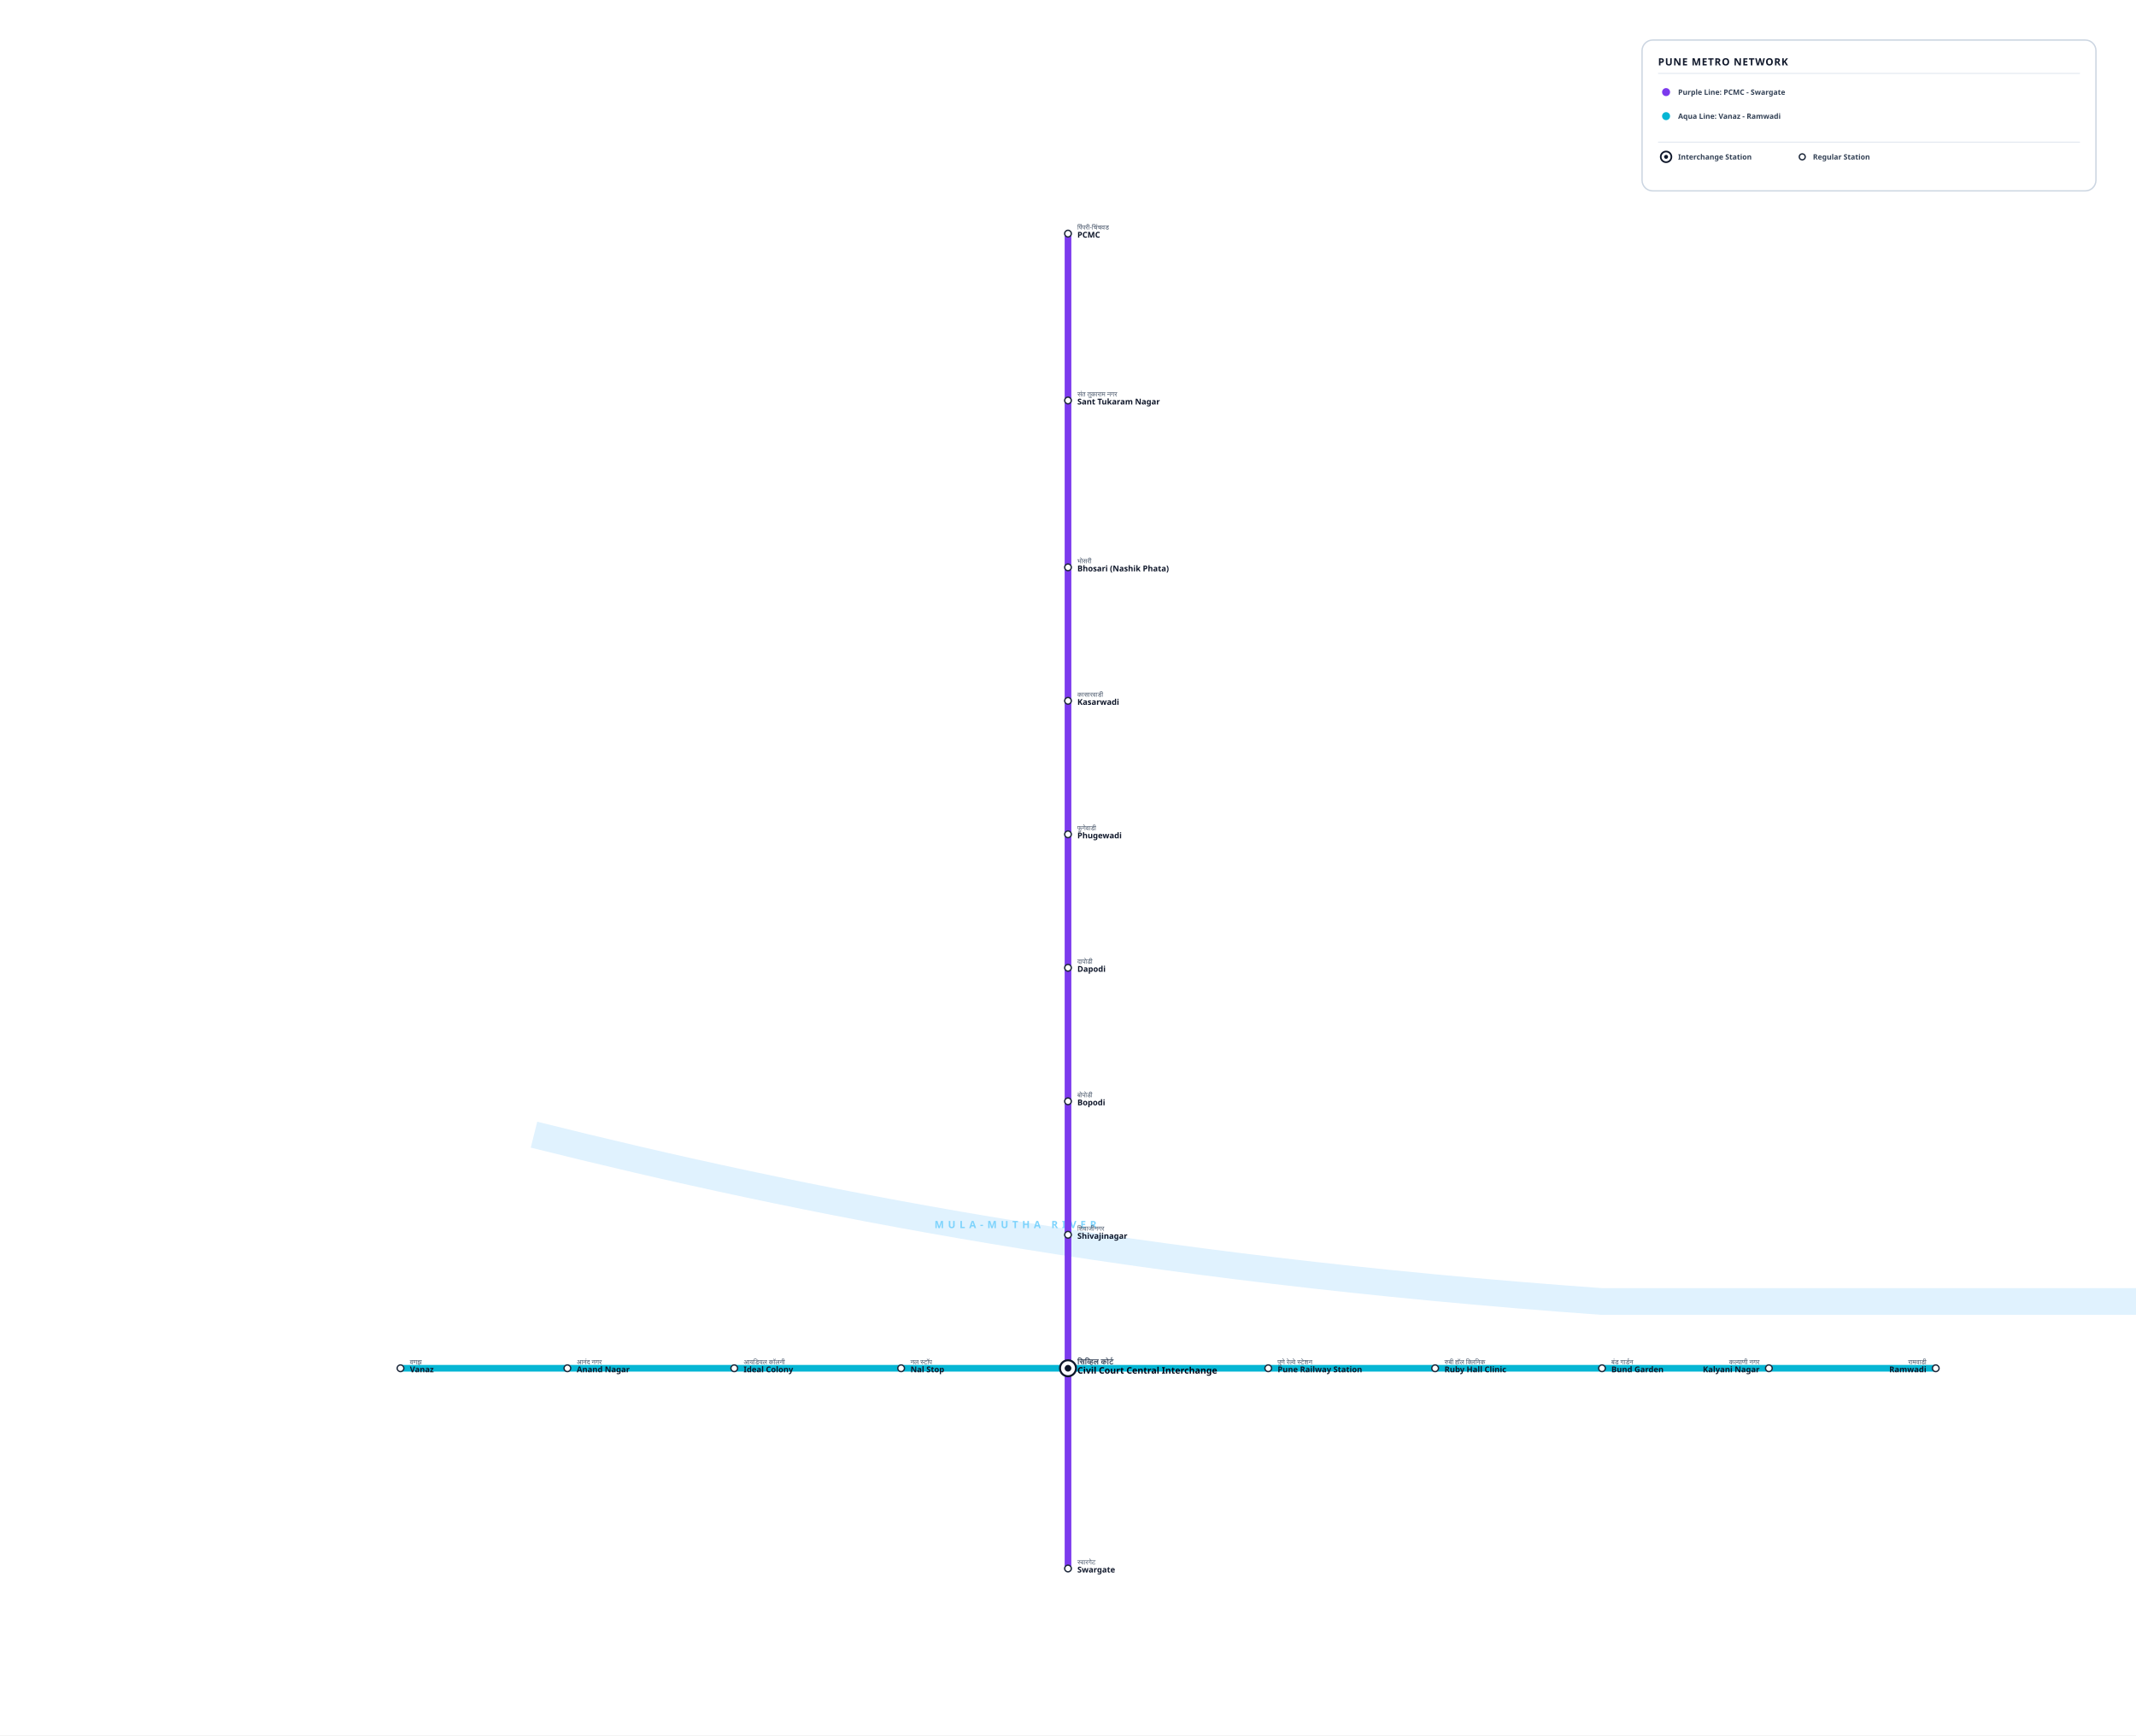
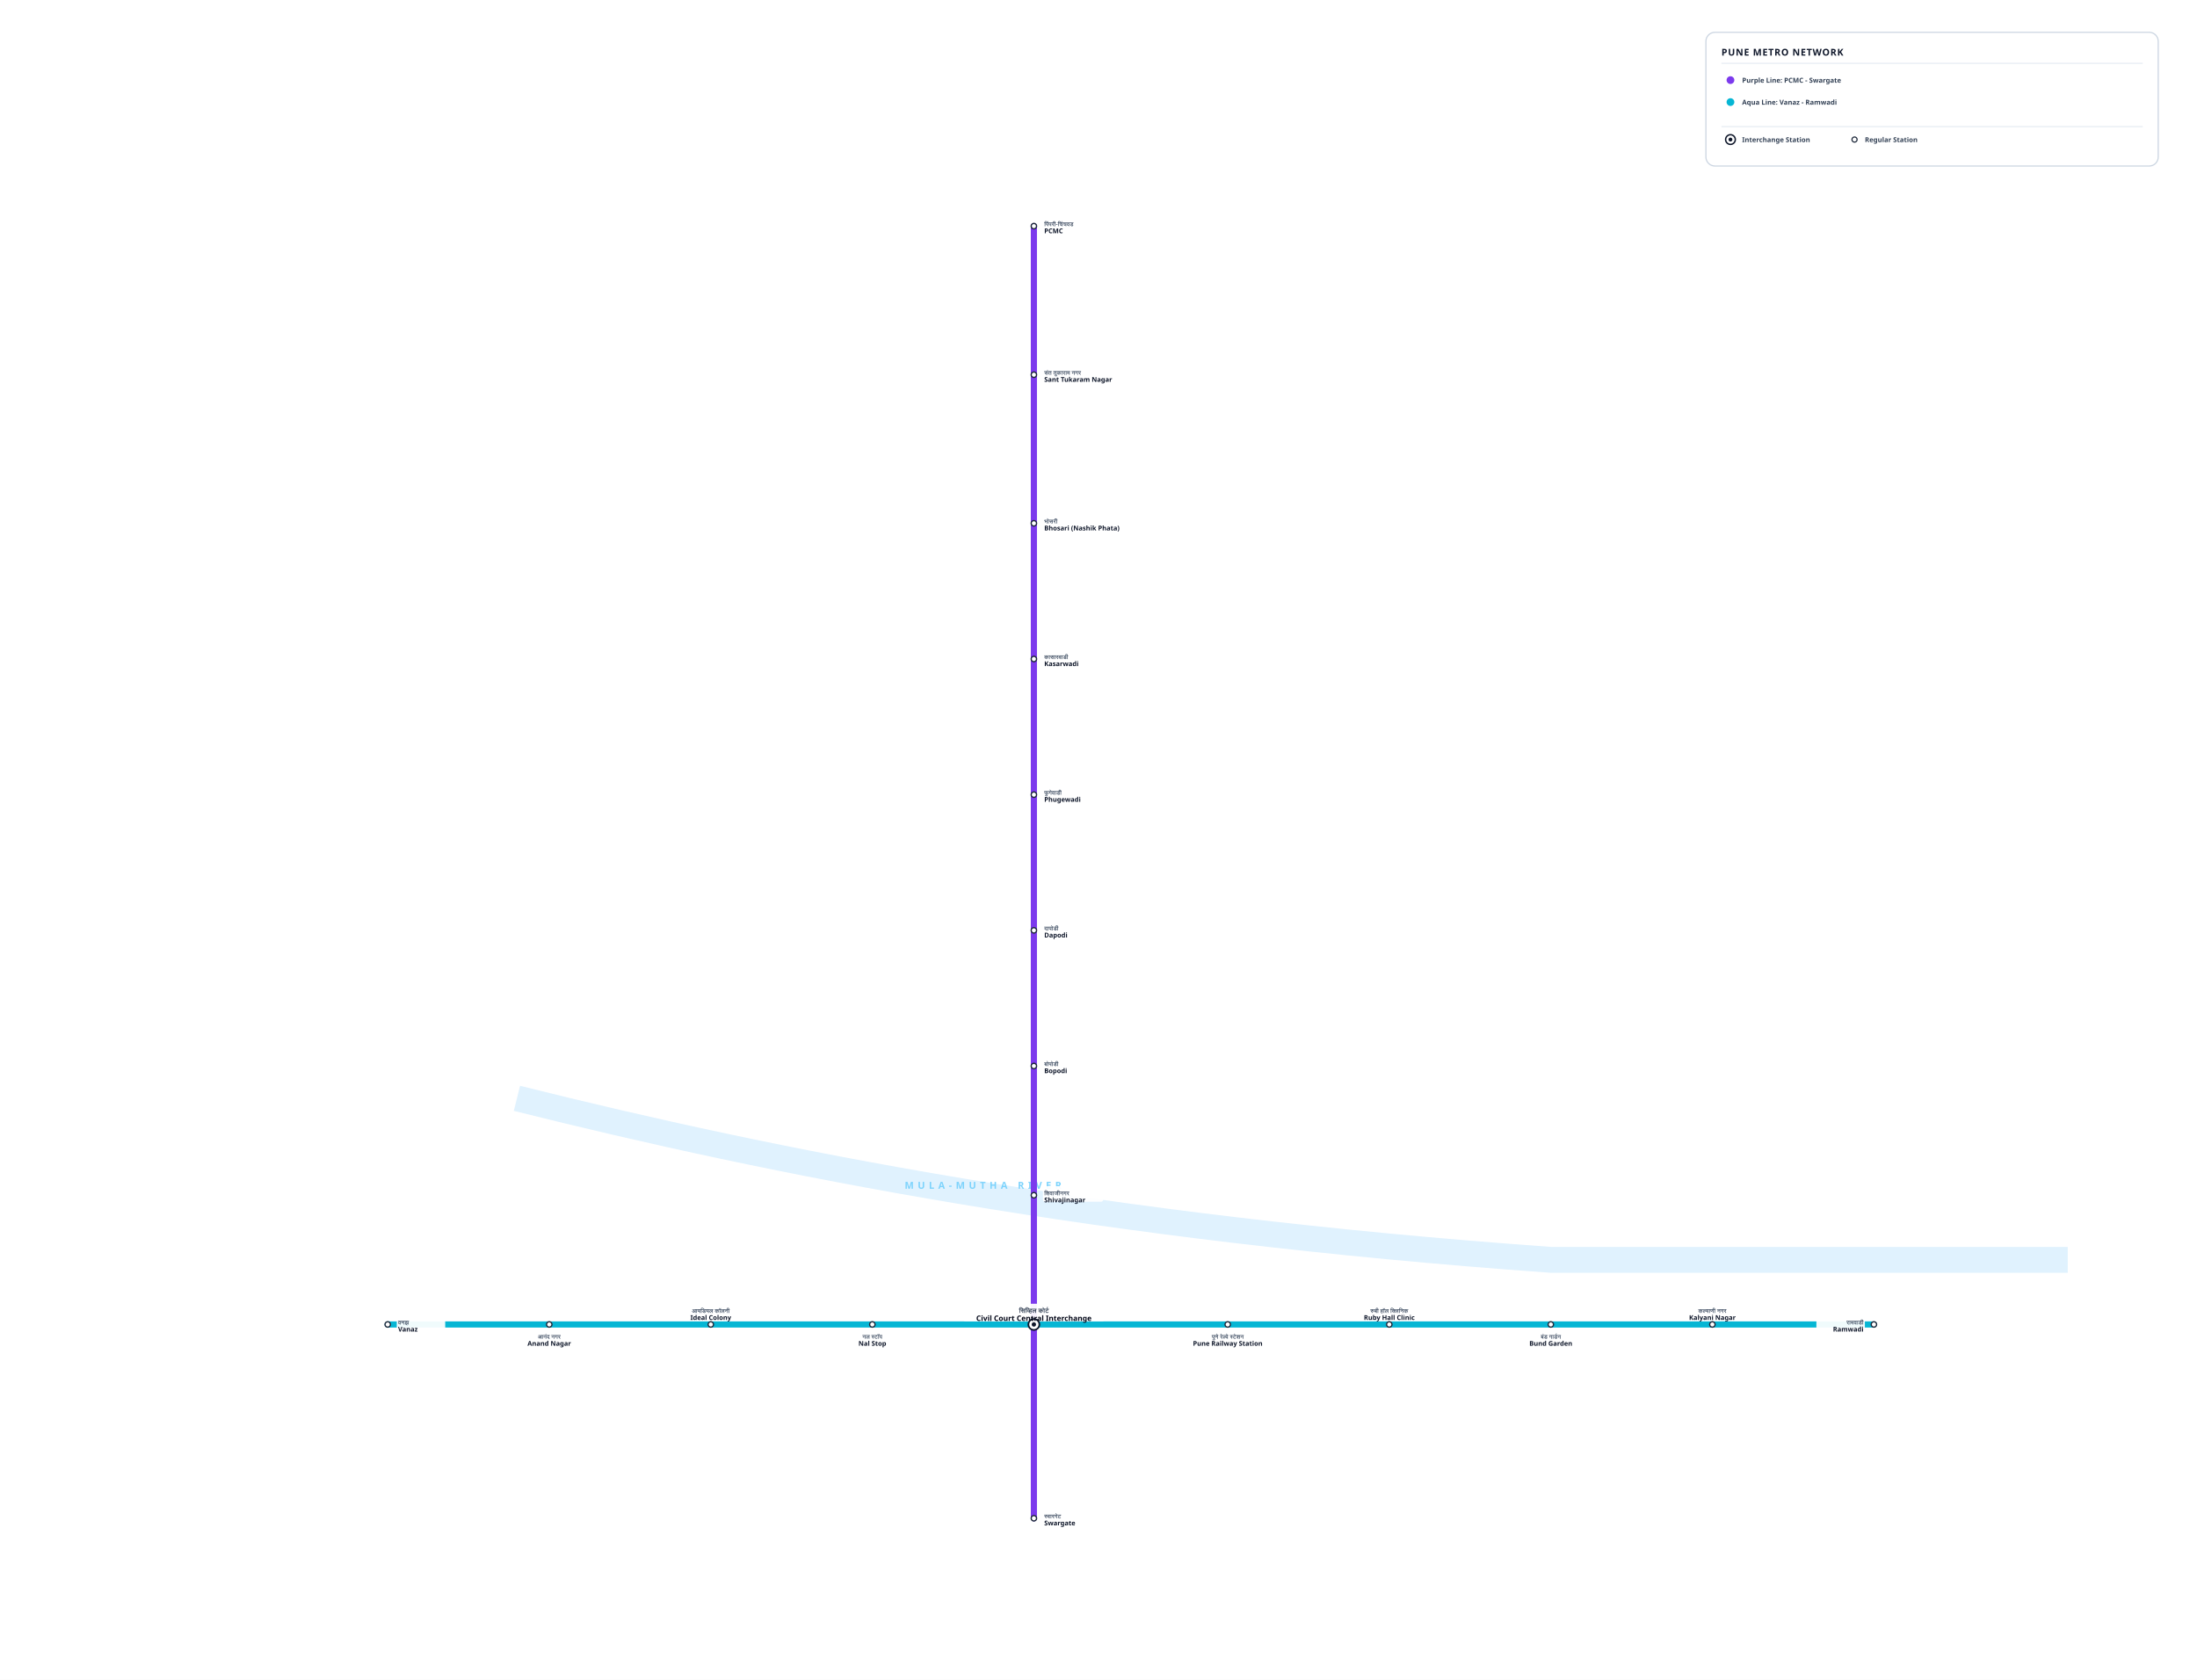
- <svg xmlns="http://www.w3.org/2000/svg" viewBox="0 0 3200 2600" width="100%" height="100%">
-   <rect width="3200" height="2600" fill="#FFFFFF" />
+ <svg xmlns="http://www.w3.org/2000/svg" viewBox="0 0 3400 2600" width="100%" height="100%">
+   <rect width="3400" height="2600" fill="#FFFFFF" />
  <path d="M 800 1700 C 1200 1800, 1700 1900, 2400 1950 L 3200 1950" fill="none" stroke="#E0F2FE" stroke-width="40" />
  <text x="1400" y="1840" font-family="sans-serif" font-size="15" font-weight="800" fill="#7DD3FC" letter-spacing="6">MULA-MUTHA RIVER</text>
  <g stroke-linecap="round" stroke-linejoin="round">
-     <path d="M 1600 350 L 1600 600 L 1600 850 L 1600 1050 L 1600 1250 L 1600 1450 L 1600 1650 L 1600 1850 L 1600 2050 L 1600 2350" fill="none" stroke="#7C3AED" stroke-width="10" />
-     <path d="M 600 2050 L 850 2050 L 1100 2050 L 1350 2050 L 1600 2050 L 1900 2050 L 2150 2050 L 2400 2050 L 2650 2050 L 2900 2050" fill="none" stroke="#06B6D4" stroke-width="10" />
+     <path d="M 1600 350 L 1600 580 L 1600 810 L 1600 1020 L 1600 1230 L 1600 1440 L 1600 1650 L 1600 1850 L 1600 2050 L 1600 2350" fill="none" stroke="#7C3AED" stroke-width="9.5" />
+     <path d="M 600 2050 L 850 2050 L 1100 2050 L 1350 2050 L 1600 2050 L 1900 2050 L 2150 2050 L 2400 2050 L 2650 2050 L 2900 2050" fill="none" stroke="#06B6D4" stroke-width="9.5" />
  </g>
  <g id="stations-layer">
-     <circle cx="1600" cy="350" r="5" fill="#FFFFFF" stroke="#1E293B" stroke-width="2" />
-     <text x="1614" y="344" text-anchor="start" font-family="sans-serif" font-size="10" font-weight="500" fill="#475569">पिंपरी-चिंचवड</text>
-     <text x="1614" y="356" text-anchor="start" font-family="sans-serif" font-size="12" font-weight="bold" fill="#0F172A">PCMC</text>
-     <circle cx="1600" cy="600" r="5" fill="#FFFFFF" stroke="#1E293B" stroke-width="2" />
-     <text x="1614" y="594" text-anchor="start" font-family="sans-serif" font-size="10" font-weight="500" fill="#475569">संत तुकाराम नगर</text>
-     <text x="1614" y="606" text-anchor="start" font-family="sans-serif" font-size="12" font-weight="bold" fill="#0F172A">Sant Tukaram Nagar</text>
-     <circle cx="1600" cy="850" r="5" fill="#FFFFFF" stroke="#1E293B" stroke-width="2" />
-     <text x="1614" y="844" text-anchor="start" font-family="sans-serif" font-size="10" font-weight="500" fill="#475569">भोसरी</text>
-     <text x="1614" y="856" text-anchor="start" font-family="sans-serif" font-size="12" font-weight="bold" fill="#0F172A">Bhosari (Nashik Phata)</text>
-     <circle cx="1600" cy="1050" r="5" fill="#FFFFFF" stroke="#1E293B" stroke-width="2" />
-     <text x="1614" y="1044" text-anchor="start" font-family="sans-serif" font-size="10" font-weight="500" fill="#475569">कासारवाडी</text>
-     <text x="1614" y="1056" text-anchor="start" font-family="sans-serif" font-size="12" font-weight="bold" fill="#0F172A">Kasarwadi</text>
-     <circle cx="1600" cy="1250" r="5" fill="#FFFFFF" stroke="#1E293B" stroke-width="2" />
-     <text x="1614" y="1244" text-anchor="start" font-family="sans-serif" font-size="10" font-weight="500" fill="#475569">फुगेवाडी</text>
-     <text x="1614" y="1256" text-anchor="start" font-family="sans-serif" font-size="12" font-weight="bold" fill="#0F172A">Phugewadi</text>
-     <circle cx="1600" cy="1450" r="5" fill="#FFFFFF" stroke="#1E293B" stroke-width="2" />
-     <text x="1614" y="1444" text-anchor="start" font-family="sans-serif" font-size="10" font-weight="500" fill="#475569">दापोडी</text>
-     <text x="1614" y="1456" text-anchor="start" font-family="sans-serif" font-size="12" font-weight="bold" fill="#0F172A">Dapodi</text>
-     <circle cx="1600" cy="1650" r="5" fill="#FFFFFF" stroke="#1E293B" stroke-width="2" />
-     <text x="1614" y="1644" text-anchor="start" font-family="sans-serif" font-size="10" font-weight="500" fill="#475569">बोपोडी</text>
-     <text x="1614" y="1656" text-anchor="start" font-family="sans-serif" font-size="12" font-weight="bold" fill="#0F172A">Bopodi</text>
-     <circle cx="1600" cy="1850" r="5" fill="#FFFFFF" stroke="#1E293B" stroke-width="2" />
-     <text x="1614" y="1844" text-anchor="start" font-family="sans-serif" font-size="10" font-weight="500" fill="#475569">शिवाजीनगर</text>
-     <text x="1614" y="1856" text-anchor="start" font-family="sans-serif" font-size="12" font-weight="bold" fill="#0F172A">Shivajinagar</text>
-     <circle cx="1600" cy="2050" r="12" fill="#FFFFFF" stroke="#0F172A" stroke-width="3" />
-     <circle cx="1600" cy="2050" r="5" fill="#0F172A" />
-     <text x="1614" y="2044" text-anchor="start" font-family="sans-serif" font-size="11.5" font-weight="600" fill="#334155">सिव्हिल कोर्ट</text>
-     <text x="1614" y="2058" text-anchor="start" font-family="sans-serif" font-size="13.5" font-weight="bold" fill="#020617">Civil Court Central Interchange</text>
-     <circle cx="1600" cy="2350" r="5" fill="#FFFFFF" stroke="#1E293B" stroke-width="2" />
-     <text x="1614" y="2344" text-anchor="start" font-family="sans-serif" font-size="10" font-weight="500" fill="#475569">स्वारगेट</text>
-     <text x="1614" y="2356" text-anchor="start" font-family="sans-serif" font-size="12" font-weight="bold" fill="#0F172A">Swargate</text>
-     <circle cx="600" cy="2050" r="5" fill="#FFFFFF" stroke="#1E293B" stroke-width="2" />
-     <text x="614" y="2044" text-anchor="start" font-family="sans-serif" font-size="10" font-weight="500" fill="#475569">वणझ</text>
-     <text x="614" y="2056" text-anchor="start" font-family="sans-serif" font-size="12" font-weight="bold" fill="#0F172A">Vanaz</text>
-     <circle cx="850" cy="2050" r="5" fill="#FFFFFF" stroke="#1E293B" stroke-width="2" />
-     <text x="864" y="2044" text-anchor="start" font-family="sans-serif" font-size="10" font-weight="500" fill="#475569">आनंद नगर</text>
-     <text x="864" y="2056" text-anchor="start" font-family="sans-serif" font-size="12" font-weight="bold" fill="#0F172A">Anand Nagar</text>
-     <circle cx="1100" cy="2050" r="5" fill="#FFFFFF" stroke="#1E293B" stroke-width="2" />
-     <text x="1114" y="2044" text-anchor="start" font-family="sans-serif" font-size="10" font-weight="500" fill="#475569">आयडियल कॉलनी</text>
-     <text x="1114" y="2056" text-anchor="start" font-family="sans-serif" font-size="12" font-weight="bold" fill="#0F172A">Ideal Colony</text>
-     <circle cx="1350" cy="2050" r="5" fill="#FFFFFF" stroke="#1E293B" stroke-width="2" />
-     <text x="1364" y="2044" text-anchor="start" font-family="sans-serif" font-size="10" font-weight="500" fill="#475569">नल स्टॉप</text>
-     <text x="1364" y="2056" text-anchor="start" font-family="sans-serif" font-size="12" font-weight="bold" fill="#0F172A">Nal Stop</text>
-     <circle cx="1900" cy="2050" r="5" fill="#FFFFFF" stroke="#1E293B" stroke-width="2" />
-     <text x="1914" y="2044" text-anchor="start" font-family="sans-serif" font-size="10" font-weight="500" fill="#475569">पुणे रेल्वे स्टेशन</text>
-     <text x="1914" y="2056" text-anchor="start" font-family="sans-serif" font-size="12" font-weight="bold" fill="#0F172A">Pune Railway Station</text>
-     <circle cx="2150" cy="2050" r="5" fill="#FFFFFF" stroke="#1E293B" stroke-width="2" />
-     <text x="2164" y="2044" text-anchor="start" font-family="sans-serif" font-size="10" font-weight="500" fill="#475569">रुबी हॉल क्लिनिक</text>
-     <text x="2164" y="2056" text-anchor="start" font-family="sans-serif" font-size="12" font-weight="bold" fill="#0F172A">Ruby Hall Clinic</text>
-     <circle cx="2400" cy="2050" r="5" fill="#FFFFFF" stroke="#1E293B" stroke-width="2" />
-     <text x="2414" y="2044" text-anchor="start" font-family="sans-serif" font-size="10" font-weight="500" fill="#475569">बंड गार्डन</text>
-     <text x="2414" y="2056" text-anchor="start" font-family="sans-serif" font-size="12" font-weight="bold" fill="#0F172A">Bund Garden</text>
-     <circle cx="2650" cy="2050" r="5" fill="#FFFFFF" stroke="#1E293B" stroke-width="2" />
-     <text x="2636" y="2044" text-anchor="end" font-family="sans-serif" font-size="10" font-weight="500" fill="#475569">कल्याणी नगर</text>
-     <text x="2636" y="2056" text-anchor="end" font-family="sans-serif" font-size="12" font-weight="bold" fill="#0F172A">Kalyani Nagar</text>
-     <circle cx="2900" cy="2050" r="5" fill="#FFFFFF" stroke="#1E293B" stroke-width="2" />
-     <text x="2886" y="2044" text-anchor="end" font-family="sans-serif" font-size="10" font-weight="500" fill="#475569">रामवाडी</text>
-     <text x="2886" y="2056" text-anchor="end" font-family="sans-serif" font-size="12" font-weight="bold" fill="#0F172A">Ramwadi</text>
+     <rect x="1614.0" y="336.0" width="99.8" height="24.0" rx="3" ry="3" fill="#FFFFFF" fill-opacity="0.94" />
+     <circle cx="1600" cy="350" r="4.2" fill="#FFFFFF" stroke="#1E293B" stroke-width="2" />
+     <g>
+       <text x="1616.0" y="350.0" text-anchor="start" font-family="sans-serif" font-size="8.8" font-weight="600" fill="#475569">पिंपरी-चिंचवड</text>
+       <text x="1616.0" y="361.0" text-anchor="start" font-family="sans-serif" font-size="10.2" font-weight="bold" fill="#0F172A">PCMC</text>
+     </g>
+     <rect x="1614.0" y="566.0" width="132.8" height="24.0" rx="3" ry="3" fill="#FFFFFF" fill-opacity="0.94" />
+     <circle cx="1600" cy="580" r="4.2" fill="#FFFFFF" stroke="#1E293B" stroke-width="2" />
+     <g>
+       <text x="1616.0" y="580.0" text-anchor="start" font-family="sans-serif" font-size="8.8" font-weight="600" fill="#475569">संत तुकाराम नगर</text>
+       <text x="1616.0" y="591.0" text-anchor="start" font-family="sans-serif" font-size="10.2" font-weight="bold" fill="#0F172A">Sant Tukaram Nagar</text>
+     </g>
+     <rect x="1614.0" y="796.0" width="159.2" height="24.0" rx="3" ry="3" fill="#FFFFFF" fill-opacity="0.94" />
+     <circle cx="1600" cy="810" r="4.2" fill="#FFFFFF" stroke="#1E293B" stroke-width="2" />
+     <g>
+       <text x="1616.0" y="810.0" text-anchor="start" font-family="sans-serif" font-size="8.8" font-weight="600" fill="#475569">भोसरी</text>
+       <text x="1616.0" y="821.0" text-anchor="start" font-family="sans-serif" font-size="10.2" font-weight="bold" fill="#0F172A">Bhosari (Nashik Phata)</text>
+     </g>
+     <rect x="1614.0" y="1006.0" width="75.0" height="24.0" rx="3" ry="3" fill="#FFFFFF" fill-opacity="0.94" />
+     <circle cx="1600" cy="1020" r="4.2" fill="#FFFFFF" stroke="#1E293B" stroke-width="2" />
+     <g>
+       <text x="1616.0" y="1020.0" text-anchor="start" font-family="sans-serif" font-size="8.8" font-weight="600" fill="#475569">कासारवाडी</text>
+       <text x="1616.0" y="1031.0" text-anchor="start" font-family="sans-serif" font-size="10.2" font-weight="bold" fill="#0F172A">Kasarwadi</text>
+     </g>
+     <rect x="1614.0" y="1216.0" width="75.0" height="24.0" rx="3" ry="3" fill="#FFFFFF" fill-opacity="0.94" />
+     <circle cx="1600" cy="1230" r="4.2" fill="#FFFFFF" stroke="#1E293B" stroke-width="2" />
+     <g>
+       <text x="1616.0" y="1230.0" text-anchor="start" font-family="sans-serif" font-size="8.8" font-weight="600" fill="#475569">फुगेवाडी</text>
+       <text x="1616.0" y="1241.0" text-anchor="start" font-family="sans-serif" font-size="10.2" font-weight="bold" fill="#0F172A">Phugewadi</text>
+     </g>
+     <rect x="1614.0" y="1426.0" width="75.0" height="24.0" rx="3" ry="3" fill="#FFFFFF" fill-opacity="0.94" />
+     <circle cx="1600" cy="1440" r="4.2" fill="#FFFFFF" stroke="#1E293B" stroke-width="2" />
+     <g>
+       <text x="1616.0" y="1440.0" text-anchor="start" font-family="sans-serif" font-size="8.8" font-weight="600" fill="#475569">दापोडी</text>
+       <text x="1616.0" y="1451.0" text-anchor="start" font-family="sans-serif" font-size="10.2" font-weight="bold" fill="#0F172A">Dapodi</text>
+     </g>
+     <rect x="1614.0" y="1636.0" width="75.0" height="24.0" rx="3" ry="3" fill="#FFFFFF" fill-opacity="0.94" />
+     <circle cx="1600" cy="1650" r="4.2" fill="#FFFFFF" stroke="#1E293B" stroke-width="2" />
+     <g>
+       <text x="1616.0" y="1650.0" text-anchor="start" font-family="sans-serif" font-size="8.8" font-weight="600" fill="#475569">बोपोडी</text>
+       <text x="1616.0" y="1661.0" text-anchor="start" font-family="sans-serif" font-size="10.2" font-weight="bold" fill="#0F172A">Bopodi</text>
+     </g>
+     <rect x="1614.0" y="1836.0" width="93.2" height="24.0" rx="3" ry="3" fill="#FFFFFF" fill-opacity="0.94" />
+     <circle cx="1600" cy="1850" r="4.2" fill="#FFFFFF" stroke="#1E293B" stroke-width="2" />
+     <g>
+       <text x="1616.0" y="1850.0" text-anchor="start" font-family="sans-serif" font-size="8.8" font-weight="600" fill="#475569">शिवाजीनगर</text>
+       <text x="1616.0" y="1861.0" text-anchor="start" font-family="sans-serif" font-size="10.2" font-weight="bold" fill="#0F172A">Shivajinagar</text>
+     </g>
+     <rect x="614.0" y="2036.0" width="75.0" height="24.0" rx="3" ry="3" fill="#FFFFFF" fill-opacity="0.94" />
+     <circle cx="600" cy="2050" r="4.2" fill="#FFFFFF" stroke="#1E293B" stroke-width="2" />
+     <g>
+       <text x="616.0" y="2050.0" text-anchor="start" font-family="sans-serif" font-size="8.8" font-weight="600" fill="#475569">वणझ</text>
+       <text x="616.0" y="2061.0" text-anchor="start" font-family="sans-serif" font-size="10.2" font-weight="bold" fill="#0F172A">Vanaz</text>
+     </g>
+     <rect x="806.7" y="2058.0" width="86.6" height="24.0" rx="3" ry="3" fill="#FFFFFF" fill-opacity="0.94" />
+     <circle cx="850" cy="2050" r="4.2" fill="#FFFFFF" stroke="#1E293B" stroke-width="2" />
+     <g>
+       <text x="850.0" y="2072.0" text-anchor="middle" font-family="sans-serif" font-size="8.8" font-weight="600" fill="#475569">आनंद नगर</text>
+       <text x="850.0" y="2083.0" text-anchor="middle" font-family="sans-serif" font-size="10.2" font-weight="bold" fill="#0F172A">Anand Nagar</text>
+     </g>
+     <rect x="1053.4" y="2018.0" width="93.2" height="24.0" rx="3" ry="3" fill="#FFFFFF" fill-opacity="0.94" />
+     <circle cx="1100" cy="2050" r="4.2" fill="#FFFFFF" stroke="#1E293B" stroke-width="2" />
+     <g>
+       <text x="1100.0" y="2032.0" text-anchor="middle" font-family="sans-serif" font-size="8.8" font-weight="600" fill="#475569">आयडियल कॉलनी</text>
+       <text x="1100.0" y="2043.0" text-anchor="middle" font-family="sans-serif" font-size="10.2" font-weight="bold" fill="#0F172A">Ideal Colony</text>
+     </g>
+     <rect x="1312.5" y="2058.0" width="75.0" height="24.0" rx="3" ry="3" fill="#FFFFFF" fill-opacity="0.94" />
+     <circle cx="1350" cy="2050" r="4.2" fill="#FFFFFF" stroke="#1E293B" stroke-width="2" />
+     <g>
+       <text x="1350.0" y="2072.0" text-anchor="middle" font-family="sans-serif" font-size="8.8" font-weight="600" fill="#475569">नल स्टॉप</text>
+       <text x="1350.0" y="2083.0" text-anchor="middle" font-family="sans-serif" font-size="10.2" font-weight="bold" fill="#0F172A">Nal Stop</text>
+     </g>
+     <rect x="1490.7" y="2018.0" width="218.6" height="27.0" rx="3" ry="3" fill="#FFFFFF" fill-opacity="0.94" />
+     <circle cx="1600" cy="2050" r="8.5" fill="#FFFFFF" stroke="#0F172A" stroke-width="2.6" />
+     <circle cx="1600" cy="2050" r="3.4" fill="#0F172A" />
+     <g>
+       <text x="1600.0" y="2032.0" text-anchor="middle" font-family="sans-serif" font-size="9.8" font-weight="bold" fill="#334155">सिव्हिल कोर्ट</text>
+       <text x="1600.0" y="2044.5" text-anchor="middle" font-family="sans-serif" font-size="11.5" font-weight="900" fill="#020617">Civil Court Central Interchange</text>
+     </g>
+     <rect x="1827.0" y="2058.0" width="146.0" height="24.0" rx="3" ry="3" fill="#FFFFFF" fill-opacity="0.94" />
+     <circle cx="1900" cy="2050" r="4.2" fill="#FFFFFF" stroke="#1E293B" stroke-width="2" />
+     <g>
+       <text x="1900.0" y="2072.0" text-anchor="middle" font-family="sans-serif" font-size="8.8" font-weight="600" fill="#475569">पुणे रेल्वे स्टेशन</text>
+       <text x="1900.0" y="2083.0" text-anchor="middle" font-family="sans-serif" font-size="10.2" font-weight="bold" fill="#0F172A">Pune Railway Station</text>
+     </g>
+     <rect x="2090.2" y="2018.0" width="119.6" height="24.0" rx="3" ry="3" fill="#FFFFFF" fill-opacity="0.94" />
+     <circle cx="2150" cy="2050" r="4.2" fill="#FFFFFF" stroke="#1E293B" stroke-width="2" />
+     <g>
+       <text x="2150.0" y="2032.0" text-anchor="middle" font-family="sans-serif" font-size="8.8" font-weight="600" fill="#475569">रुबी हॉल क्लिनिक</text>
+       <text x="2150.0" y="2043.0" text-anchor="middle" font-family="sans-serif" font-size="10.2" font-weight="bold" fill="#0F172A">Ruby Hall Clinic</text>
+     </g>
+     <rect x="2356.7" y="2058.0" width="86.6" height="24.0" rx="3" ry="3" fill="#FFFFFF" fill-opacity="0.94" />
+     <circle cx="2400" cy="2050" r="4.2" fill="#FFFFFF" stroke="#1E293B" stroke-width="2" />
+     <g>
+       <text x="2400.0" y="2072.0" text-anchor="middle" font-family="sans-serif" font-size="8.8" font-weight="600" fill="#475569">बंड गार्डन</text>
+       <text x="2400.0" y="2083.0" text-anchor="middle" font-family="sans-serif" font-size="10.2" font-weight="bold" fill="#0F172A">Bund Garden</text>
+     </g>
+     <rect x="2600.1" y="2018.0" width="99.8" height="24.0" rx="3" ry="3" fill="#FFFFFF" fill-opacity="0.94" />
+     <circle cx="2650" cy="2050" r="4.2" fill="#FFFFFF" stroke="#1E293B" stroke-width="2" />
+     <g>
+       <text x="2650.0" y="2032.0" text-anchor="middle" font-family="sans-serif" font-size="8.8" font-weight="600" fill="#475569">कल्याणी नगर</text>
+       <text x="2650.0" y="2043.0" text-anchor="middle" font-family="sans-serif" font-size="10.2" font-weight="bold" fill="#0F172A">Kalyani Nagar</text>
+     </g>
+     <rect x="2811.0" y="2036.0" width="75.0" height="24.0" rx="3" ry="3" fill="#FFFFFF" fill-opacity="0.94" />
+     <circle cx="2900" cy="2050" r="4.2" fill="#FFFFFF" stroke="#1E293B" stroke-width="2" />
+     <g>
+       <text x="2884.0" y="2050.0" text-anchor="end" font-family="sans-serif" font-size="8.8" font-weight="600" fill="#475569">रामवाडी</text>
+       <text x="2884.0" y="2061.0" text-anchor="end" font-family="sans-serif" font-size="10.2" font-weight="bold" fill="#0F172A">Ramwadi</text>
+     </g>
+     <rect x="1614.0" y="2336.0" width="75.0" height="24.0" rx="3" ry="3" fill="#FFFFFF" fill-opacity="0.94" />
+     <circle cx="1600" cy="2350" r="4.2" fill="#FFFFFF" stroke="#1E293B" stroke-width="2" />
+     <g>
+       <text x="1616.0" y="2350.0" text-anchor="start" font-family="sans-serif" font-size="8.8" font-weight="600" fill="#475569">स्वारगेट</text>
+       <text x="1616.0" y="2361.0" text-anchor="start" font-family="sans-serif" font-size="10.2" font-weight="bold" fill="#0F172A">Swargate</text>
+     </g>
  </g>
-   <g transform="translate(2460, 60)">
-     <rect width="680" height="226" rx="16" ry="16" fill="#FFFFFF" stroke="#CBD5E1" stroke-width="2" />
-     <text x="24" y="38" font-family="sans-serif" font-size="15" font-weight="bold" fill="#0F172A" letter-spacing="1">PUNE METRO NETWORK</text>
-     <line x1="24" y1="50" x2="656" y2="50" stroke="#E2E8F0" stroke-width="1.5" />
-     <circle cx="36" cy="78" r="6" fill="#7C3AED" />
-     <text x="54" y="82" font-family="sans-serif" font-size="11" font-weight="600" fill="#334155">Purple Line: PCMC - Swargate</text>
-     <circle cx="36" cy="114" r="6" fill="#06B6D4" />
-     <text x="54" y="118" font-family="sans-serif" font-size="11" font-weight="600" fill="#334155">Aqua Line: Vanaz - Ramwadi</text>
-     <line x1="24" y1="153" x2="656" y2="153" stroke="#E2E8F0" stroke-width="1.5" />
-     <circle cx="36" cy="175" r="8" fill="#FFFFFF" stroke="#0F172A" stroke-width="2.5" />
-     <circle cx="36" cy="175" r="3" fill="#0F172A" />
-     <text x="54" y="179" font-family="sans-serif" font-size="11" font-weight="600" fill="#334155">Interchange Station</text>
-     <circle cx="240" cy="175" r="4.5" fill="#FFFFFF" stroke="#1E293B" stroke-width="2" />
-     <text x="256" y="179" font-family="sans-serif" font-size="11" font-weight="600" fill="#334155">Regular Station</text>
+   <g transform="translate(2640, 50)">
+     <rect width="700" height="207" rx="14" ry="14" fill="#FFFFFF" stroke="#CBD5E1" stroke-width="1.8" />
+     <text x="24" y="36" font-family="sans-serif" font-size="14.5" font-weight="bold" fill="#0F172A" letter-spacing="1">PUNE METRO NETWORK</text>
+     <line x1="24" y1="48" x2="676" y2="48" stroke="#E2E8F0" stroke-width="1.5" />
+     <circle cx="38" cy="74" r="6" fill="#7C3AED" />
+     <text x="56" y="78" font-family="sans-serif" font-size="10.5" font-weight="600" fill="#334155">Purple Line: PCMC - Swargate</text>
+     <circle cx="38" cy="108" r="6" fill="#06B6D4" />
+     <text x="56" y="112" font-family="sans-serif" font-size="10.5" font-weight="600" fill="#334155">Aqua Line: Vanaz - Ramwadi</text>
+     <line x1="24" y1="146" x2="676" y2="146" stroke="#E2E8F0" stroke-width="1.5" />
+     <circle cx="38" cy="166" r="7.5" fill="#FFFFFF" stroke="#0F172A" stroke-width="2.2" />
+     <circle cx="38" cy="166" r="3" fill="#0F172A" />
+     <text x="56" y="170" font-family="sans-serif" font-size="10.5" font-weight="600" fill="#334155">Interchange Station</text>
+     <circle cx="230" cy="166" r="4" fill="#FFFFFF" stroke="#1E293B" stroke-width="1.8" />
+     <text x="246" y="170" font-family="sans-serif" font-size="10.5" font-weight="600" fill="#334155">Regular Station</text>
  </g>
</svg>
